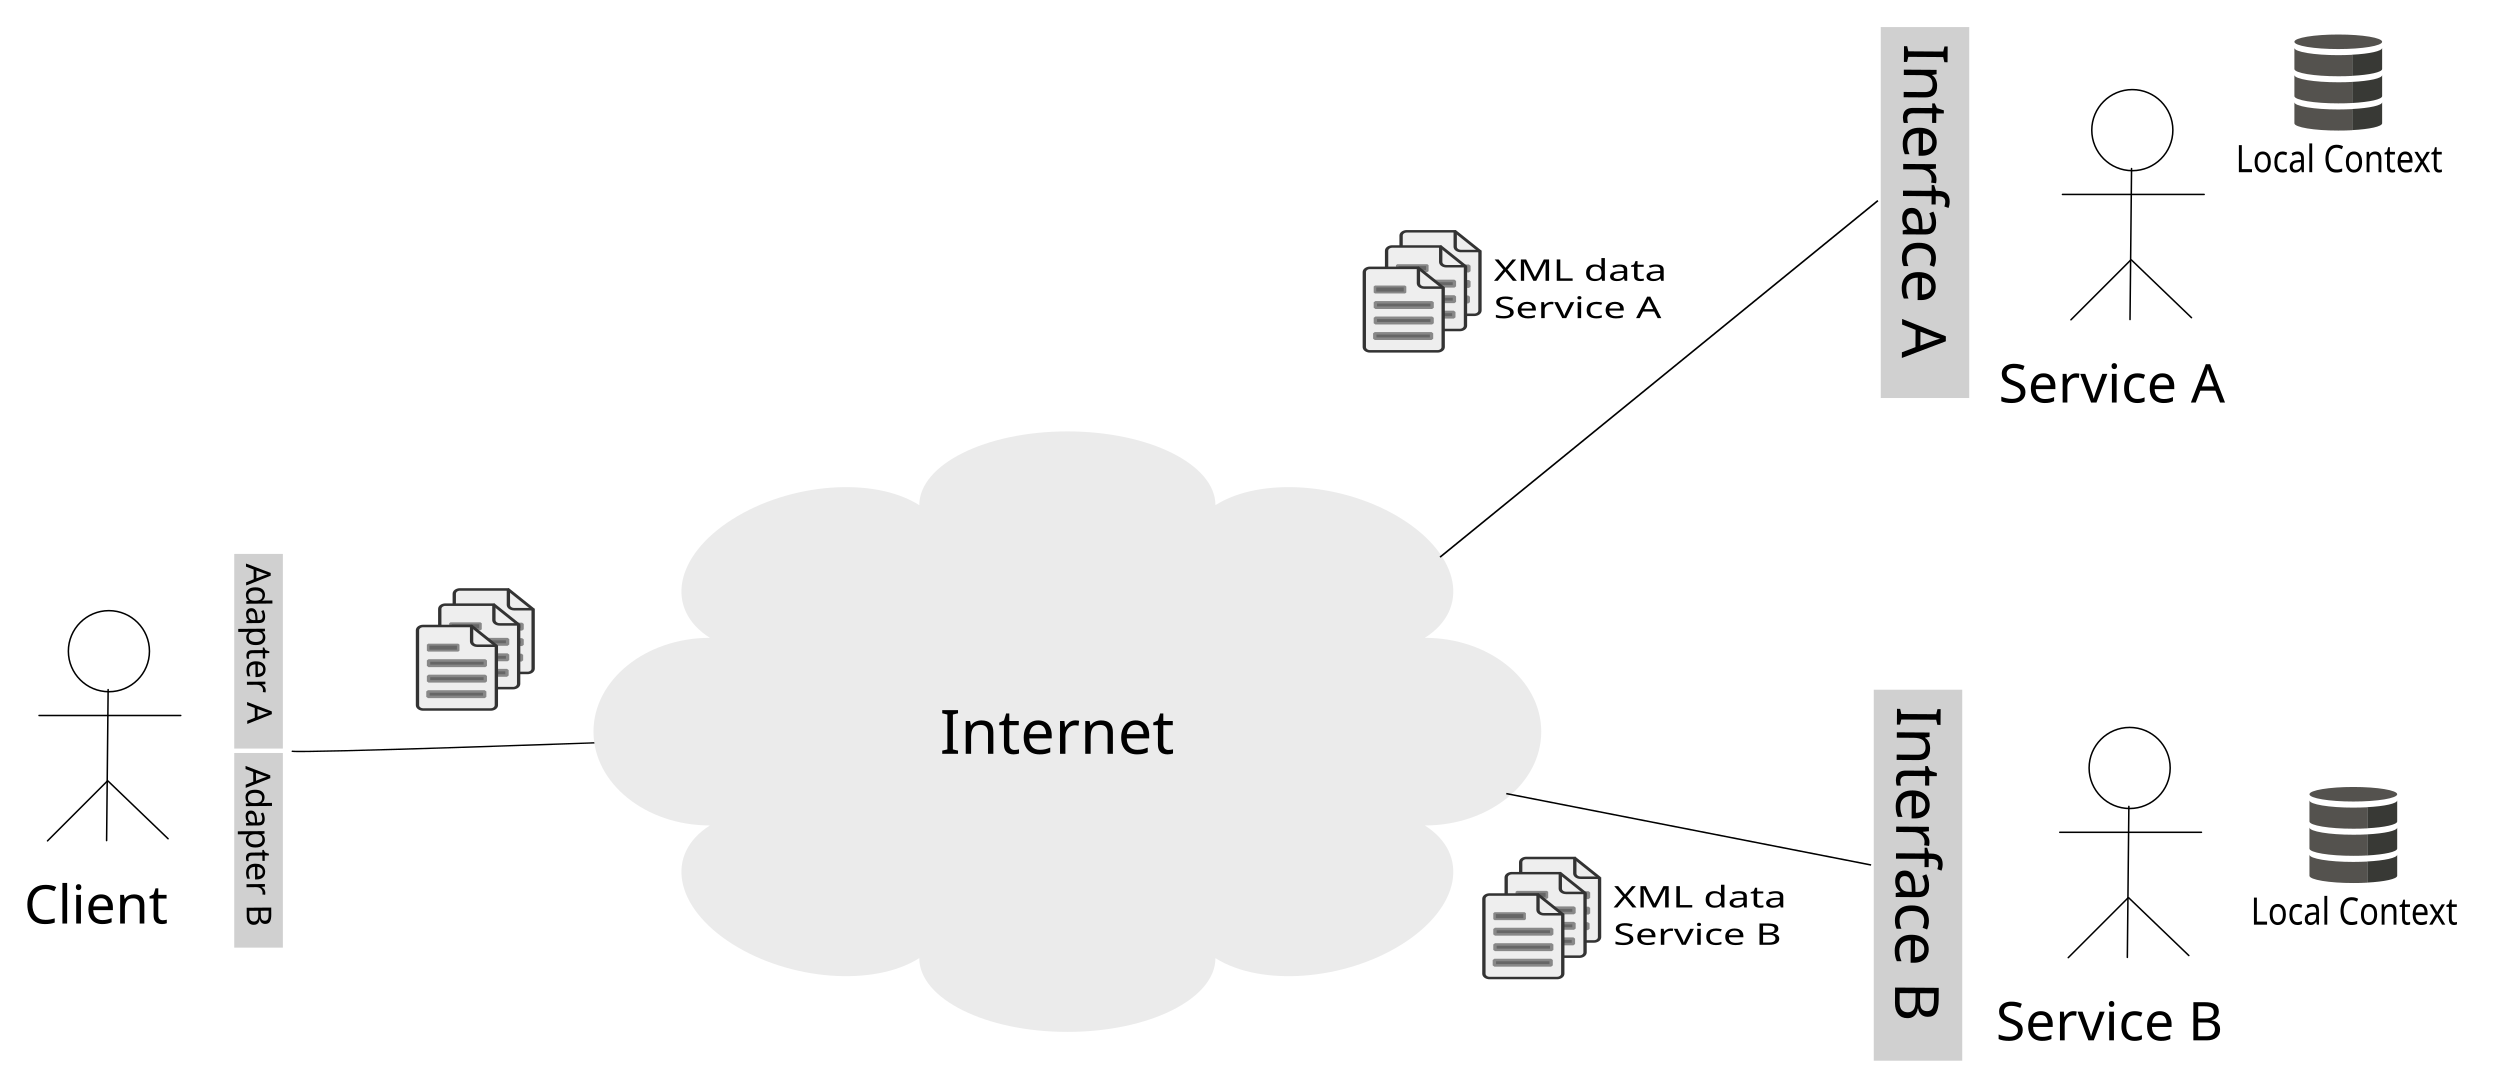
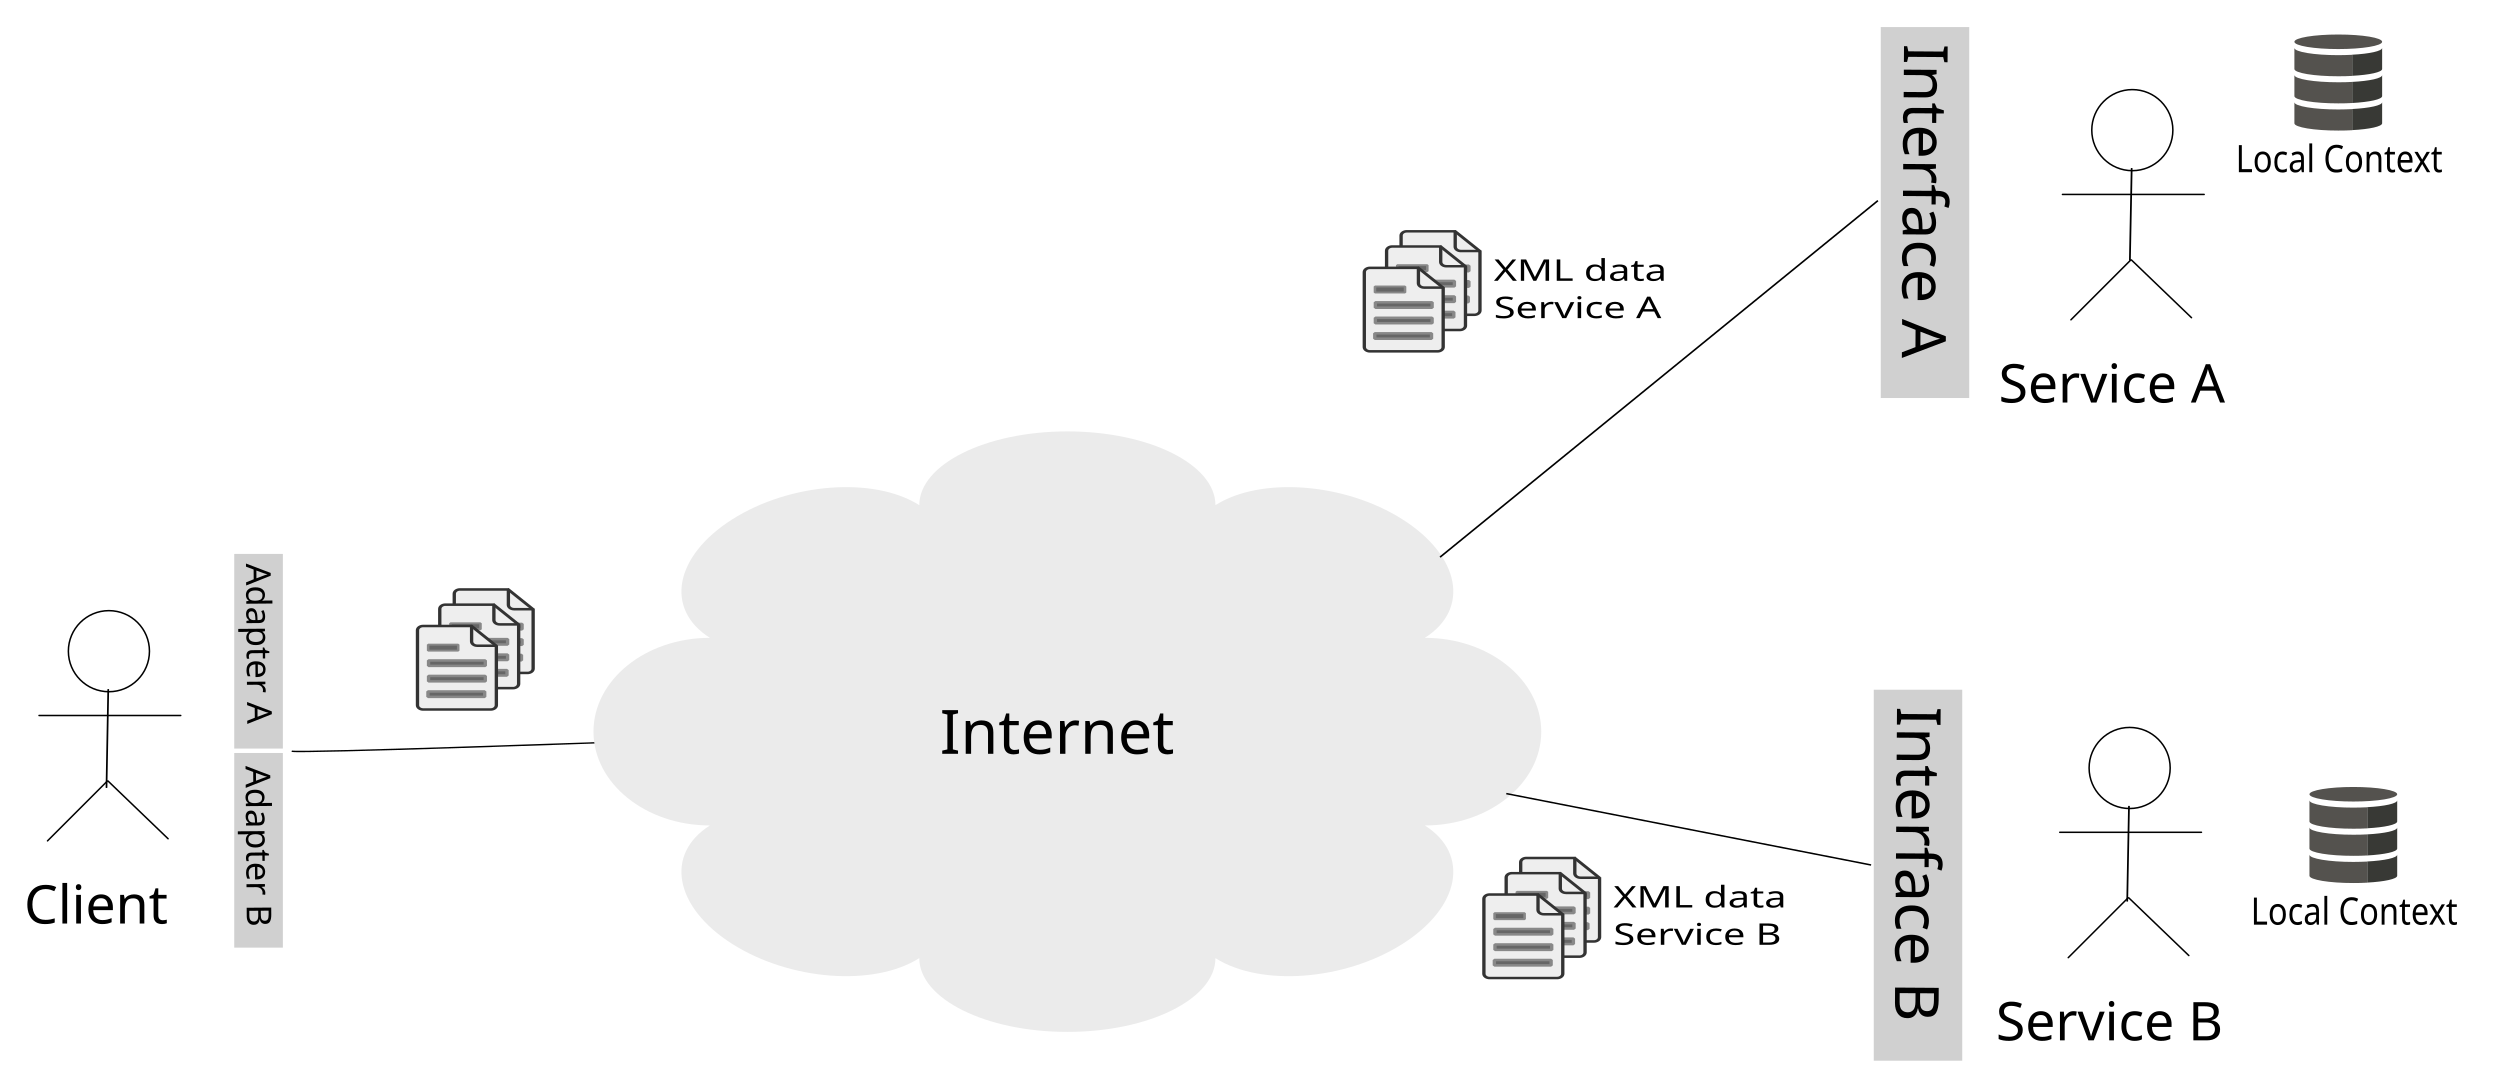
<svg xmlns="http://www.w3.org/2000/svg" width="461.794mm" height="200.928mm" viewBox="0 0 1636.277 711.951" id="svg2" version="1.1">
  <defs id="defs4" />
  <g id="layer1" transform="translate(-195.481,324.0589)">
    <g style="clip-rule:evenodd;fill-rule:evenodd;stroke-linecap:round;stroke-linejoin:round;stroke-miterlimit:1.414" id="g4371" transform="translate(-1767.765,-1179.261)">
      <g id="g4373" transform="translate(1674.855,685.4236)">
        <circle id="circle4375" style="fill:none;stroke:#000000;stroke-width:1px" r="26.535" cy="595.988" cx="359.673" />
-         <g id="g4377" transform="translate(-1,0)">
+         <g id="g4377" transform="matrix(1.14124,0,0,0.6491988,-51.7987,217.8256)">
          <path id="path4379" style="fill:none;stroke:#000000;stroke-width:1px" d="m 360.163,621.141 -1,98.806" />
        </g>
        <path id="path4381" style="fill:none;stroke:#000000;stroke-width:1px" d="m 313.952,638.078 92.721,0" />
        <g id="g4383" transform="matrix(1.2034,0,0,1.2034,-72.93,-138.53)">
          <path id="path4385" style="fill:none;stroke:#000000;stroke-width:0.83px" d="m 358.554,681.07 -32.456,32.456" />
        </g>
        <g id="g4387" transform="matrix(-1.21152,0,0,1.16417,793.475,-111.923)">
          <path id="path4389" style="fill:none;stroke:#000000;stroke-width:0.84px" d="m 358.554,681.07 -32.456,32.456" />
        </g>
      </g>
      <g id="g4391" transform="translate(1787.565,627.5336)">
        <text id="text4393" style="font-size:41.667px;line-height:125%;font-family:ArialMT;fill:#000000" y="832.153" x="191.432">
          <tspan style="font-style:normal;font-variant:normal;font-weight:normal;font-stretch:normal;font-size:35px;line-height:125%;font-family:ArialMT;-inkscape-font-specification:'ArialMT, Normal';text-align:start;writing-mode:lr-tb;text-anchor:start" id="tspan5265">Client</tspan>
        </text>
      </g>
      <path style="fill:none;fill-rule:evenodd;stroke:#000000;stroke-width:0.931px;stroke-linecap:butt;stroke-linejoin:miter;stroke-opacity:1" d="m 2154.181,1346.873 c 5.001,1.453 207.548,-5.813 207.548,-5.813" id="path4597" />
      <g style="clip-rule:evenodd;fill-rule:evenodd;stroke-linecap:round;stroke-linejoin:round;stroke-miterlimit:1.414" id="g4319" transform="matrix(0.4248913,0,0,0.6864742,2061.344,425.9644)">
        <path id="path4321" style="fill:#ebebeb" d="m 1185.22,1106.91 c 0,-38.81 102.2,-70.32 228.09,-70.32 125.88,0 228.09,31.51 228.09,70.32 69.98,-27.44 199.07,-21.38 288.09,13.53 89.01,34.91 104.46,85.53 34.48,112.97 98.97,0 179.32,40.08 179.32,89.45 0,49.37 -80.35,89.45 -179.32,89.45 69.98,27.45 54.53,78.07 -34.48,112.98 -89.02,34.91 -218.11,40.97 -288.09,13.52 0,38.81 -102.21,70.33 -228.09,70.33 -125.89,0 -228.09,-31.52 -228.09,-70.33 -69.99,27.45 -199.074,21.39 -288.089,-13.52 -89.016,-34.91 -104.467,-85.53 -34.483,-112.98 -98.972,0 -179.325,-40.08 -179.325,-89.45 0,-49.37 80.353,-89.45 179.325,-89.45 -69.984,-27.44 -54.533,-78.06 34.483,-112.97 89.015,-34.91 218.099,-40.97 288.089,-13.53 z" />
      </g>
      <text xml:space="preserve" style="font-style:normal;font-weight:normal;font-size:40px;line-height:125%;font-family:sans-serif;letter-spacing:0px;word-spacing:0px;fill:#000000;fill-opacity:1;stroke:none;stroke-width:1px;stroke-linecap:butt;stroke-linejoin:miter;stroke-opacity:1" x="2578.358" y="1348.554" id="text6481">
        <tspan id="tspan6483" x="2578.358" y="1348.554">Internet</tspan>
      </text>
      <g style="clip-rule:evenodd;fill-rule:evenodd;stroke-linecap:round;stroke-linejoin:round;stroke-miterlimit:1.414" id="g4373-3" transform="translate(2999.204,344.392)">
        <circle id="circle4375-6" style="fill:none;stroke:#000000;stroke-width:1px" r="26.535" cy="595.988" cx="359.673" />
-         <g id="g4377-7" transform="translate(-1,0)">
+         <g id="g4377-7" transform="matrix(1.161831,0,0,0.607968,-59.20448,243.4254)">
          <path id="path4379-5" style="fill:none;stroke:#000000;stroke-width:1px" d="m 360.163,621.141 -1,98.806" />
        </g>
        <path id="path4381-3" style="fill:none;stroke:#000000;stroke-width:1px" d="m 313.952,638.078 92.721,0" />
        <g id="g4383-5" transform="matrix(1.2034,0,0,1.2034,-72.93,-138.53)">
          <path id="path4385-6" style="fill:none;stroke:#000000;stroke-width:0.83px" d="m 358.554,681.07 -32.456,32.456" />
        </g>
        <g id="g4387-2" transform="matrix(-1.21152,0,0,1.16417,793.475,-111.923)">
          <path id="path4389-9" style="fill:none;stroke:#000000;stroke-width:0.84px" d="m 358.554,681.07 -32.456,32.456" />
        </g>
      </g>
      <g style="clip-rule:evenodd;fill-rule:evenodd;stroke-linecap:round;stroke-linejoin:round;stroke-miterlimit:1.414" id="g4391-1" transform="translate(3111.914,286.502)">
        <text id="text4393-2" style="font-size:41.667px;line-height:125%;font-family:ArialMT;fill:#000000" y="832.153" x="159.432">
          <tspan style="font-style:normal;font-variant:normal;font-weight:normal;font-stretch:normal;font-size:35px;line-height:125%;font-family:ArialMT;-inkscape-font-specification:'ArialMT, Normal';text-align:start;writing-mode:lr-tb;text-anchor:start" id="tspan5265-7">Service A</tspan>
        </text>
      </g>
      <g style="clip-rule:evenodd;fill-rule:evenodd;stroke-linecap:round;stroke-linejoin:round;stroke-miterlimit:1.414" id="g4373-3-0" transform="translate(2997.448,761.8659)">
        <circle id="circle4375-6-9" style="fill:none;stroke:#000000;stroke-width:1px" r="26.535" cy="595.988" cx="359.673" />
-         <g id="g4377-7-3" transform="translate(-1,0)">
+         <g id="g4377-7-3" transform="matrix(1.151399,0,0,0.6285821,-55.45267,230.6264)">
          <path id="path4379-5-6" style="fill:none;stroke:#000000;stroke-width:1px" d="m 360.163,621.141 -1,98.806" />
        </g>
        <path id="path4381-3-0" style="fill:none;stroke:#000000;stroke-width:1px" d="m 313.952,638.078 92.721,0" />
        <g id="g4383-5-6" transform="matrix(1.2034,0,0,1.2034,-72.93,-138.53)">
          <path id="path4385-6-2" style="fill:none;stroke:#000000;stroke-width:0.83px" d="m 358.554,681.07 -32.456,32.456" />
        </g>
        <g id="g4387-2-6" transform="matrix(-1.21152,0,0,1.16417,793.475,-111.923)">
          <path id="path4389-9-1" style="fill:none;stroke:#000000;stroke-width:0.84px" d="m 358.554,681.07 -32.456,32.456" />
        </g>
      </g>
      <g style="clip-rule:evenodd;fill-rule:evenodd;stroke-linecap:round;stroke-linejoin:round;stroke-miterlimit:1.414" id="g4391-1-8" transform="translate(3110.158,703.9759)">
        <text id="text4393-2-7" style="font-size:41.667px;line-height:125%;font-family:ArialMT;fill:#000000" y="832.153" x="159.432">
          <tspan style="font-style:normal;font-variant:normal;font-weight:normal;font-stretch:normal;font-size:35px;line-height:125%;font-family:ArialMT;-inkscape-font-specification:'ArialMT, Normal';text-align:start;writing-mode:lr-tb;text-anchor:start" id="tspan5265-7-9">Service B</tspan>
        </text>
      </g>
      <rect style="clip-rule:evenodd;opacity:1;fill:#a4a4a4;fill-opacity:0.509;fill-rule:evenodd;stroke:none;stroke-width:10;stroke-linecap:round;stroke-linejoin:round;stroke-miterlimit:1.414;stroke-dasharray:none;stroke-dashoffset:0;stroke-opacity:1" id="rect4290-2" width="57.906" height="242.794" x="3194.229" y="872.918" />
      <text xml:space="preserve" style="font-style:normal;font-variant:normal;font-weight:normal;font-stretch:normal;font-size:50px;line-height:125%;font-family:ArialMT;-inkscape-font-specification:'ArialMT, Normal';text-align:start;letter-spacing:0px;word-spacing:0px;writing-mode:lr-tb;text-anchor:start;clip-rule:evenodd;fill:#000000;fill-opacity:1;fill-rule:evenodd;stroke:none;stroke-width:1px;stroke-linecap:butt;stroke-linejoin:miter;stroke-miterlimit:1.414;stroke-opacity:1" x="861.686" y="-3215.466" id="text4292-0" transform="matrix(-0.00689063,0.9999763,-0.9999763,-0.00689063,0,0)">
        <tspan id="tspan4294-2" x="861.686" y="-3215.466" style="font-style:normal;font-variant:normal;font-weight:normal;font-stretch:normal;font-size:40px;line-height:125%;font-family:ArialMT;-inkscape-font-specification:'ArialMT, Normal';text-align:start;writing-mode:lr-tb;text-anchor:start">Interface A</tspan>
      </text>
      <rect style="clip-rule:evenodd;opacity:1;fill:#a4a4a4;fill-opacity:0.509;fill-rule:evenodd;stroke:none;stroke-width:10;stroke-linecap:round;stroke-linejoin:round;stroke-miterlimit:1.414;stroke-dasharray:none;stroke-dashoffset:0;stroke-opacity:1" id="rect4290-2-6" width="57.906" height="242.794" x="3189.644" y="1306.642" />
      <text xml:space="preserve" style="font-style:normal;font-variant:normal;font-weight:normal;font-stretch:normal;font-size:50px;line-height:125%;font-family:ArialMT;-inkscape-font-specification:'ArialMT, Normal';text-align:start;letter-spacing:0px;word-spacing:0px;writing-mode:lr-tb;text-anchor:start;clip-rule:evenodd;fill:#000000;fill-opacity:1;fill-rule:evenodd;stroke:none;stroke-width:1px;stroke-linecap:butt;stroke-linejoin:miter;stroke-miterlimit:1.414;stroke-opacity:1" x="1295.431" y="-3213.869" id="text4292-0-9" transform="matrix(-0.00689063,0.9999763,-0.9999763,-0.00689063,0,0)">
        <tspan id="tspan4294-2-2" x="1295.431" y="-3213.869" style="font-style:normal;font-variant:normal;font-weight:normal;font-stretch:normal;font-size:40px;line-height:125%;font-family:ArialMT;-inkscape-font-specification:'ArialMT, Normal';text-align:start;writing-mode:lr-tb;text-anchor:start">Interface B</tspan>
      </text>
      <path style="fill:none;fill-rule:evenodd;stroke:#000000;stroke-width:1.089;stroke-linecap:butt;stroke-linejoin:miter;stroke-miterlimit:1.414;stroke-dasharray:none;stroke-opacity:1" d="M 2905.786,1219.845 3192.351,986.522" id="path4338" />
      <path style="fill:none;fill-rule:evenodd;stroke:#000000;stroke-width:1;stroke-linecap:butt;stroke-linejoin:miter;stroke-miterlimit:1.414;stroke-dasharray:none;stroke-opacity:1" d="m 2949.128,1374.629 238.778,46.73" id="path4340" />
      <g style="clip-rule:evenodd;fill-rule:evenodd;stroke-linecap:round;stroke-linejoin:round;stroke-miterlimit:1.414" id="g328" transform="matrix(0.6231342,0,0,0.4707791,2806.466,888.4225)">
        <g id="g330">
          <path style="fill:#eeeeee;fill-rule:nonzero;stroke:#333333;stroke-width:3.51px;stroke-linecap:butt;stroke-linejoin:miter" d="m 201.294,277.816 0,83.339 c 0,3.303 -2.659,5.962 -5.963,5.962 l -70.922,0 c -3.304,0 -5.963,-2.659 -5.963,-5.962 l 0,-104.187 c 0,-3.304 2.659,-5.963 5.963,-5.963 l 51.51,0" id="path2601" />
          <path style="fill:none;stroke:#333333;stroke-width:3.51px;stroke-linecap:butt;stroke-linejoin:miter" d="m 200.666,278.444 -19.412,0 c -3.303,0 -5.963,-2.66 -5.963,-5.963 l 0,-20.848" id="rect2583" />
          <rect style="fill:#666666;stroke:#888888;stroke-width:3.51px;stroke-linecap:butt;stroke-linejoin:miter" height="7.532" width="59.625" y="298.914" x="130.057" id="rect2587" />
          <rect style="fill:#666666;stroke:#888888;stroke-width:3.51px;stroke-linecap:butt;stroke-linejoin:miter" height="7.532" width="59.625" y="320.463" x="130.057" id="rect2589" />
          <rect style="fill:#666666;stroke:#888888;stroke-width:3.51px;stroke-linecap:butt;stroke-linejoin:miter" height="7.532" width="59.625" y="342.012" x="129.43" id="rect2591" />
          <rect style="fill:#666666;stroke:#888888;stroke-width:2.69px;stroke-linecap:butt;stroke-linejoin:miter" height="8.353" width="31.575" y="276.955" x="129.647" id="rect2593" />
          <path style="fill:none;stroke:#333333;stroke-width:3.56px;stroke-linecap:butt;stroke-linejoin:miter" d="m 174.479,250.38 27.113,28.709" id="path2603" />
          <g transform="translate(-15.2314,21.126)" id="path26011">
            <path id="path340" style="fill:#eeeeee;fill-rule:nonzero;stroke:#333333;stroke-width:3.51px;stroke-linecap:butt;stroke-linejoin:miter" d="m 201.294,277.816 0,83.339 c 0,3.303 -2.659,5.962 -5.963,5.962 l -70.922,0 c -3.304,0 -5.963,-2.659 -5.963,-5.962 l 0,-104.187 c 0,-3.304 2.659,-5.963 5.963,-5.963 l 51.51,0" />
          </g>
          <g transform="translate(-15.2314,21.126)" id="rect25831">
            <path id="path343" style="fill:none;stroke:#333333;stroke-width:3.51px;stroke-linecap:butt;stroke-linejoin:miter" d="m 200.666,278.444 -19.412,0 c -3.303,0 -5.963,-2.66 -5.963,-5.963 l 0,-20.848" />
          </g>
          <g transform="translate(-15.2314,21.126)" id="rect25871">
            <rect id="rect346" style="fill:#666666;stroke:#888888;stroke-width:3.51px;stroke-linecap:butt;stroke-linejoin:miter" height="7.532" width="59.625" y="298.914" x="130.057" />
          </g>
          <g transform="translate(-15.2314,21.126)" id="rect25891">
            <rect id="rect349" style="fill:#666666;stroke:#888888;stroke-width:3.51px;stroke-linecap:butt;stroke-linejoin:miter" height="7.532" width="59.625" y="320.463" x="130.057" />
          </g>
          <g transform="translate(-15.2314,21.126)" id="rect25911">
            <rect id="rect352" style="fill:#666666;stroke:#888888;stroke-width:3.51px;stroke-linecap:butt;stroke-linejoin:miter" height="7.532" width="59.625" y="342.012" x="129.43" />
          </g>
          <g transform="translate(-15.2314,21.126)" id="rect25931">
            <rect id="rect355" style="fill:#666666;stroke:#888888;stroke-width:2.69px;stroke-linecap:butt;stroke-linejoin:miter" height="8.353" width="31.575" y="276.955" x="129.647" />
          </g>
          <g transform="translate(-15.2314,21.126)" id="path26031">
            <path id="path358" style="fill:none;stroke:#333333;stroke-width:3.56px;stroke-linecap:butt;stroke-linejoin:miter" d="m 174.479,250.38 27.113,28.709" />
          </g>
          <g transform="translate(-38.637,50.806)" id="path26012">
            <path id="path361" style="fill:#eeeeee;fill-rule:nonzero;stroke:#333333;stroke-width:3.51px;stroke-linecap:butt;stroke-linejoin:miter" d="m 201.294,277.816 0,83.339 c 0,3.303 -2.659,5.962 -5.963,5.962 l -70.922,0 c -3.304,0 -5.963,-2.659 -5.963,-5.962 l 0,-104.187 c 0,-3.304 2.659,-5.963 5.963,-5.963 l 51.51,0" />
          </g>
          <g transform="translate(-38.637,50.806)" id="rect25832">
            <path id="path364" style="fill:none;stroke:#333333;stroke-width:3.51px;stroke-linecap:butt;stroke-linejoin:miter" d="m 200.666,278.444 -19.412,0 c -3.303,0 -5.963,-2.66 -5.963,-5.963 l 0,-20.848" />
          </g>
          <g transform="translate(-38.637,50.806)" id="rect25872">
            <rect id="rect367" style="fill:#666666;stroke:#888888;stroke-width:3.51px;stroke-linecap:butt;stroke-linejoin:miter" height="7.532" width="59.625" y="298.914" x="130.057" />
          </g>
          <g transform="translate(-38.637,50.806)" id="rect25892">
            <rect id="rect370" style="fill:#666666;stroke:#888888;stroke-width:3.51px;stroke-linecap:butt;stroke-linejoin:miter" height="7.532" width="59.625" y="320.463" x="130.057" />
          </g>
          <g transform="translate(-38.637,50.806)" id="rect25912">
            <rect id="rect373" style="fill:#666666;stroke:#888888;stroke-width:3.51px;stroke-linecap:butt;stroke-linejoin:miter" height="7.532" width="59.625" y="342.012" x="129.43" />
          </g>
          <g transform="translate(-38.637,50.806)" id="rect25932">
            <rect id="rect376" style="fill:#666666;stroke:#888888;stroke-width:2.69px;stroke-linecap:butt;stroke-linejoin:miter" height="8.353" width="31.575" y="276.955" x="129.647" />
          </g>
          <g transform="translate(-38.637,50.806)" id="path26032">
            <path id="path379" style="fill:none;stroke:#333333;stroke-width:3.56px;stroke-linecap:butt;stroke-linejoin:miter" d="m 174.479,250.38 27.113,28.709" />
          </g>
        </g>
      </g>
      <g style="clip-rule:evenodd;fill-rule:evenodd;stroke-linecap:round;stroke-linejoin:round;stroke-miterlimit:1.414" id="g540" transform="matrix(0.6231342,0,0,0.4707791,2806.466,910.4225)">
        <g id="g542" transform="translate(-577.971,-535.535)">
          <text id="text544" style="font-size:41.667px;line-height:125%;font-family:ArialMT;fill:#000000" y="808.591" x="793.851">
            <tspan id="tspan4746" style="font-style:normal;font-variant:normal;font-weight:normal;font-stretch:normal;font-size:41.542px;line-height:125%;font-family:ArialMT;-inkscape-font-specification:'ArialMT, Normal';text-align:start;writing-mode:lr-tb;text-anchor:start" x="793.851" y="808.591">XML data</tspan>
            <tspan style="font-style:normal;font-variant:normal;font-weight:normal;font-stretch:normal;font-size:41.542px;line-height:125%;font-family:ArialMT;-inkscape-font-specification:'ArialMT, Normal';text-align:start;writing-mode:lr-tb;text-anchor:start" x="793.851" y="860.518" id="tspan4354">Service A</tspan>
          </text>
          <text id="text546" style="font-size:41.667px;font-family:ArialMT;fill:#000000" y="905.979" x="800.422" />
        </g>
      </g>
      <g style="clip-rule:evenodd;fill-rule:evenodd;stroke-linecap:round;stroke-linejoin:round;stroke-miterlimit:1.414" id="g328-8" transform="matrix(0.6231342,0,0,0.4707791,2884.743,1298.588)">
        <g id="g330-1">
          <path style="fill:#eeeeee;fill-rule:nonzero;stroke:#333333;stroke-width:3.51px;stroke-linecap:butt;stroke-linejoin:miter" d="m 201.294,277.816 0,83.339 c 0,3.303 -2.659,5.962 -5.963,5.962 l -70.922,0 c -3.304,0 -5.963,-2.659 -5.963,-5.962 l 0,-104.187 c 0,-3.304 2.659,-5.963 5.963,-5.963 l 51.51,0" id="path2601-2" />
          <path style="fill:none;stroke:#333333;stroke-width:3.51px;stroke-linecap:butt;stroke-linejoin:miter" d="m 200.666,278.444 -19.412,0 c -3.303,0 -5.963,-2.66 -5.963,-5.963 l 0,-20.848" id="rect2583-8" />
          <rect style="fill:#666666;stroke:#888888;stroke-width:3.51px;stroke-linecap:butt;stroke-linejoin:miter" height="7.532" width="59.625" y="298.914" x="130.057" id="rect2587-9" />
          <rect style="fill:#666666;stroke:#888888;stroke-width:3.51px;stroke-linecap:butt;stroke-linejoin:miter" height="7.532" width="59.625" y="320.463" x="130.057" id="rect2589-3" />
          <rect style="fill:#666666;stroke:#888888;stroke-width:3.51px;stroke-linecap:butt;stroke-linejoin:miter" height="7.532" width="59.625" y="342.012" x="129.43" id="rect2591-6" />
          <rect style="fill:#666666;stroke:#888888;stroke-width:2.69px;stroke-linecap:butt;stroke-linejoin:miter" height="8.353" width="31.575" y="276.955" x="129.647" id="rect2593-8" />
          <path style="fill:none;stroke:#333333;stroke-width:3.56px;stroke-linecap:butt;stroke-linejoin:miter" d="m 174.479,250.38 27.113,28.709" id="path2603-0" />
          <g transform="translate(-15.2314,21.126)" id="path26011-2">
            <path id="path340-1" style="fill:#eeeeee;fill-rule:nonzero;stroke:#333333;stroke-width:3.51px;stroke-linecap:butt;stroke-linejoin:miter" d="m 201.294,277.816 0,83.339 c 0,3.303 -2.659,5.962 -5.963,5.962 l -70.922,0 c -3.304,0 -5.963,-2.659 -5.963,-5.962 l 0,-104.187 c 0,-3.304 2.659,-5.963 5.963,-5.963 l 51.51,0" />
          </g>
          <g transform="translate(-15.2314,21.126)" id="rect25831-0">
            <path id="path343-5" style="fill:none;stroke:#333333;stroke-width:3.51px;stroke-linecap:butt;stroke-linejoin:miter" d="m 200.666,278.444 -19.412,0 c -3.303,0 -5.963,-2.66 -5.963,-5.963 l 0,-20.848" />
          </g>
          <g transform="translate(-15.2314,21.126)" id="rect25871-1">
            <rect id="rect346-1" style="fill:#666666;stroke:#888888;stroke-width:3.51px;stroke-linecap:butt;stroke-linejoin:miter" height="7.532" width="59.625" y="298.914" x="130.057" />
          </g>
          <g transform="translate(-15.2314,21.126)" id="rect25891-0">
            <rect id="rect349-8" style="fill:#666666;stroke:#888888;stroke-width:3.51px;stroke-linecap:butt;stroke-linejoin:miter" height="7.532" width="59.625" y="320.463" x="130.057" />
          </g>
          <g transform="translate(-15.2314,21.126)" id="rect25911-5">
            <rect id="rect352-0" style="fill:#666666;stroke:#888888;stroke-width:3.51px;stroke-linecap:butt;stroke-linejoin:miter" height="7.532" width="59.625" y="342.012" x="129.43" />
          </g>
          <g transform="translate(-15.2314,21.126)" id="rect25931-6">
            <rect id="rect355-4" style="fill:#666666;stroke:#888888;stroke-width:2.69px;stroke-linecap:butt;stroke-linejoin:miter" height="8.353" width="31.575" y="276.955" x="129.647" />
          </g>
          <g transform="translate(-15.2314,21.126)" id="path26031-6">
            <path id="path358-2" style="fill:none;stroke:#333333;stroke-width:3.56px;stroke-linecap:butt;stroke-linejoin:miter" d="m 174.479,250.38 27.113,28.709" />
          </g>
          <g transform="translate(-38.637,50.806)" id="path26012-5">
            <path id="path361-8" style="fill:#eeeeee;fill-rule:nonzero;stroke:#333333;stroke-width:3.51px;stroke-linecap:butt;stroke-linejoin:miter" d="m 201.294,277.816 0,83.339 c 0,3.303 -2.659,5.962 -5.963,5.962 l -70.922,0 c -3.304,0 -5.963,-2.659 -5.963,-5.962 l 0,-104.187 c 0,-3.304 2.659,-5.963 5.963,-5.963 l 51.51,0" />
          </g>
          <g transform="translate(-38.637,50.806)" id="rect25832-6">
            <path id="path364-2" style="fill:none;stroke:#333333;stroke-width:3.51px;stroke-linecap:butt;stroke-linejoin:miter" d="m 200.666,278.444 -19.412,0 c -3.303,0 -5.963,-2.66 -5.963,-5.963 l 0,-20.848" />
          </g>
          <g transform="translate(-38.637,50.806)" id="rect25872-8">
            <rect id="rect367-4" style="fill:#666666;stroke:#888888;stroke-width:3.51px;stroke-linecap:butt;stroke-linejoin:miter" height="7.532" width="59.625" y="298.914" x="130.057" />
          </g>
          <g transform="translate(-38.637,50.806)" id="rect25892-7">
            <rect id="rect370-2" style="fill:#666666;stroke:#888888;stroke-width:3.51px;stroke-linecap:butt;stroke-linejoin:miter" height="7.532" width="59.625" y="320.463" x="130.057" />
          </g>
          <g transform="translate(-38.637,50.806)" id="rect25912-4">
            <rect id="rect373-0" style="fill:#666666;stroke:#888888;stroke-width:3.51px;stroke-linecap:butt;stroke-linejoin:miter" height="7.532" width="59.625" y="342.012" x="129.43" />
          </g>
          <g transform="translate(-38.637,50.806)" id="rect25932-6">
            <rect id="rect376-2" style="fill:#666666;stroke:#888888;stroke-width:2.69px;stroke-linecap:butt;stroke-linejoin:miter" height="8.353" width="31.575" y="276.955" x="129.647" />
          </g>
          <g transform="translate(-38.637,50.806)" id="path26032-9">
            <path id="path379-9" style="fill:none;stroke:#333333;stroke-width:3.56px;stroke-linecap:butt;stroke-linejoin:miter" d="m 174.479,250.38 27.113,28.709" />
          </g>
        </g>
      </g>
      <g style="clip-rule:evenodd;fill-rule:evenodd;stroke-linecap:round;stroke-linejoin:round;stroke-miterlimit:1.414" id="g540-0" transform="matrix(0.6231342,0,0,0.4707791,2884.743,1320.588)">
        <g id="g542-8" transform="translate(-577.971,-535.535)">
          <text id="text544-1" style="font-size:41.667px;line-height:125%;font-family:ArialMT;fill:#000000" y="808.591" x="793.851">
            <tspan style="font-style:normal;font-variant:normal;font-weight:normal;font-stretch:normal;font-size:41.542px;line-height:125%;font-family:ArialMT;-inkscape-font-specification:'ArialMT, Normal';text-align:start;writing-mode:lr-tb;text-anchor:start" x="793.851" y="808.591" id="tspan4348">XML data</tspan>
            <tspan style="font-style:normal;font-variant:normal;font-weight:normal;font-stretch:normal;font-size:41.542px;line-height:125%;font-family:ArialMT;-inkscape-font-specification:'ArialMT, Normal';text-align:start;writing-mode:lr-tb;text-anchor:start" x="793.851" y="860.518" id="tspan4352">Service B</tspan>
          </text>
          <text id="text546-0" style="font-size:41.667px;font-family:ArialMT;fill:#000000" y="905.979" x="800.422" />
        </g>
      </g>
      <rect style="opacity:1;fill:#a4a4a4;fill-opacity:0.509;stroke:none;stroke-width:10;stroke-miterlimit:1.414;stroke-dasharray:none;stroke-dashoffset:0;stroke-opacity:1" id="rect4580" width="31.848" height="127.394" x="2116.546" y="1217.754" />
      <rect style="clip-rule:evenodd;opacity:1;fill:#a4a4a4;fill-opacity:0.509;fill-rule:evenodd;stroke:none;stroke-width:10;stroke-linecap:round;stroke-linejoin:round;stroke-miterlimit:1.414;stroke-dasharray:none;stroke-dashoffset:0;stroke-opacity:1" id="rect4580-3" width="31.848" height="127.394" x="2116.546" y="1348.043" />
      <g style="clip-rule:evenodd;fill-rule:evenodd;stroke-linecap:round;stroke-linejoin:round;stroke-miterlimit:1.414" id="g328-8-4" transform="matrix(0.6231342,0,0,0.4707791,2186.758,1122.833)">
        <g id="g330-1-0">
          <path style="fill:#eeeeee;fill-rule:nonzero;stroke:#333333;stroke-width:3.51px;stroke-linecap:butt;stroke-linejoin:miter" d="m 201.294,277.816 0,83.339 c 0,3.303 -2.659,5.962 -5.963,5.962 l -70.922,0 c -3.304,0 -5.963,-2.659 -5.963,-5.962 l 0,-104.187 c 0,-3.304 2.659,-5.963 5.963,-5.963 l 51.51,0" id="path2601-2-3" />
          <path style="fill:none;stroke:#333333;stroke-width:3.51px;stroke-linecap:butt;stroke-linejoin:miter" d="m 200.666,278.444 -19.412,0 c -3.303,0 -5.963,-2.66 -5.963,-5.963 l 0,-20.848" id="rect2583-8-9" />
          <rect style="fill:#666666;stroke:#888888;stroke-width:3.51px;stroke-linecap:butt;stroke-linejoin:miter" height="7.532" width="59.625" y="298.914" x="130.057" id="rect2587-9-1" />
          <rect style="fill:#666666;stroke:#888888;stroke-width:3.51px;stroke-linecap:butt;stroke-linejoin:miter" height="7.532" width="59.625" y="320.463" x="130.057" id="rect2589-3-9" />
          <rect style="fill:#666666;stroke:#888888;stroke-width:3.51px;stroke-linecap:butt;stroke-linejoin:miter" height="7.532" width="59.625" y="342.012" x="129.43" id="rect2591-6-6" />
          <rect style="fill:#666666;stroke:#888888;stroke-width:2.69px;stroke-linecap:butt;stroke-linejoin:miter" height="8.353" width="31.575" y="276.955" x="129.647" id="rect2593-8-9" />
          <path style="fill:none;stroke:#333333;stroke-width:3.56px;stroke-linecap:butt;stroke-linejoin:miter" d="m 174.479,250.38 27.113,28.709" id="path2603-0-3" />
          <g transform="translate(-15.2314,21.126)" id="path26011-2-3">
            <path id="path340-1-8" style="fill:#eeeeee;fill-rule:nonzero;stroke:#333333;stroke-width:3.51px;stroke-linecap:butt;stroke-linejoin:miter" d="m 201.294,277.816 0,83.339 c 0,3.303 -2.659,5.962 -5.963,5.962 l -70.922,0 c -3.304,0 -5.963,-2.659 -5.963,-5.962 l 0,-104.187 c 0,-3.304 2.659,-5.963 5.963,-5.963 l 51.51,0" />
          </g>
          <g transform="translate(-15.2314,21.126)" id="rect25831-0-0">
            <path id="path343-5-5" style="fill:none;stroke:#333333;stroke-width:3.51px;stroke-linecap:butt;stroke-linejoin:miter" d="m 200.666,278.444 -19.412,0 c -3.303,0 -5.963,-2.66 -5.963,-5.963 l 0,-20.848" />
          </g>
          <g transform="translate(-15.2314,21.126)" id="rect25871-1-6">
            <rect id="rect346-1-6" style="fill:#666666;stroke:#888888;stroke-width:3.51px;stroke-linecap:butt;stroke-linejoin:miter" height="7.532" width="59.625" y="298.914" x="130.057" />
          </g>
          <g transform="translate(-15.2314,21.126)" id="rect25891-0-4">
            <rect id="rect349-8-0" style="fill:#666666;stroke:#888888;stroke-width:3.51px;stroke-linecap:butt;stroke-linejoin:miter" height="7.532" width="59.625" y="320.463" x="130.057" />
          </g>
          <g transform="translate(-15.2314,21.126)" id="rect25911-5-0">
            <rect id="rect352-0-4" style="fill:#666666;stroke:#888888;stroke-width:3.51px;stroke-linecap:butt;stroke-linejoin:miter" height="7.532" width="59.625" y="342.012" x="129.43" />
          </g>
          <g transform="translate(-15.2314,21.126)" id="rect25931-6-6">
            <rect id="rect355-4-2" style="fill:#666666;stroke:#888888;stroke-width:2.69px;stroke-linecap:butt;stroke-linejoin:miter" height="8.353" width="31.575" y="276.955" x="129.647" />
          </g>
          <g transform="translate(-15.2314,21.126)" id="path26031-6-6">
            <path id="path358-2-7" style="fill:none;stroke:#333333;stroke-width:3.56px;stroke-linecap:butt;stroke-linejoin:miter" d="m 174.479,250.38 27.113,28.709" />
          </g>
          <g transform="translate(-38.637,50.806)" id="path26012-5-5">
            <path id="path361-8-6" style="fill:#eeeeee;fill-rule:nonzero;stroke:#333333;stroke-width:3.51px;stroke-linecap:butt;stroke-linejoin:miter" d="m 201.294,277.816 0,83.339 c 0,3.303 -2.659,5.962 -5.963,5.962 l -70.922,0 c -3.304,0 -5.963,-2.659 -5.963,-5.962 l 0,-104.187 c 0,-3.304 2.659,-5.963 5.963,-5.963 l 51.51,0" />
          </g>
          <g transform="translate(-38.637,50.806)" id="rect25832-6-9">
            <path id="path364-2-8" style="fill:none;stroke:#333333;stroke-width:3.51px;stroke-linecap:butt;stroke-linejoin:miter" d="m 200.666,278.444 -19.412,0 c -3.303,0 -5.963,-2.66 -5.963,-5.963 l 0,-20.848" />
          </g>
          <g transform="translate(-38.637,50.806)" id="rect25872-8-7">
            <rect id="rect367-4-2" style="fill:#666666;stroke:#888888;stroke-width:3.51px;stroke-linecap:butt;stroke-linejoin:miter" height="7.532" width="59.625" y="298.914" x="130.057" />
          </g>
          <g transform="translate(-38.637,50.806)" id="rect25892-7-8">
            <rect id="rect370-2-2" style="fill:#666666;stroke:#888888;stroke-width:3.51px;stroke-linecap:butt;stroke-linejoin:miter" height="7.532" width="59.625" y="320.463" x="130.057" />
          </g>
          <g transform="translate(-38.637,50.806)" id="rect25912-4-9">
            <rect id="rect373-0-9" style="fill:#666666;stroke:#888888;stroke-width:3.51px;stroke-linecap:butt;stroke-linejoin:miter" height="7.532" width="59.625" y="342.012" x="129.43" />
          </g>
          <g transform="translate(-38.637,50.806)" id="rect25932-6-6">
            <rect id="rect376-2-0" style="fill:#666666;stroke:#888888;stroke-width:2.69px;stroke-linecap:butt;stroke-linejoin:miter" height="8.353" width="31.575" y="276.955" x="129.647" />
          </g>
          <g transform="translate(-38.637,50.806)" id="path26032-9-2">
            <path id="path379-9-7" style="fill:none;stroke:#333333;stroke-width:3.56px;stroke-linecap:butt;stroke-linejoin:miter" d="m 174.479,250.38 27.113,28.709" />
          </g>
        </g>
      </g>
      <text xml:space="preserve" style="font-style:normal;font-variant:normal;font-weight:normal;font-stretch:normal;font-size:50px;line-height:125%;font-family:ArialMT;-inkscape-font-specification:'ArialMT, Normal';text-align:start;letter-spacing:0px;word-spacing:0px;writing-mode:lr-tb;text-anchor:start;fill:#000000;fill-opacity:1;stroke:none;stroke-width:1px;stroke-linecap:butt;stroke-linejoin:miter;stroke-opacity:1" x="1240.931" y="-2114.419" id="text4722" transform="matrix(0.00796554,0.9999683,-0.9999683,0.00796554,0,0)">
        <tspan id="tspan4724" x="1240.931" y="-2114.419" style="font-style:normal;font-variant:normal;font-weight:normal;font-stretch:normal;font-size:22.5px;line-height:125%;font-family:ArialMT;-inkscape-font-specification:'ArialMT, Normal';text-align:start;writing-mode:lr-tb;text-anchor:start">Adapter A</tspan>
      </text>
      <text xml:space="preserve" style="font-style:normal;font-variant:normal;font-weight:normal;font-stretch:normal;font-size:50px;line-height:125%;font-family:ArialMT;-inkscape-font-specification:'ArialMT, Normal';text-align:start;letter-spacing:0px;word-spacing:0px;writing-mode:lr-tb;text-anchor:start;clip-rule:evenodd;fill:#000000;fill-opacity:1;fill-rule:evenodd;stroke:none;stroke-width:1px;stroke-linecap:butt;stroke-linejoin:miter;stroke-miterlimit:1.414;stroke-opacity:1" x="1373.404" y="-2113.084" id="text4722-3" transform="matrix(0.00796554,0.9999683,-0.9999683,0.00796554,0,0)">
        <tspan id="tspan4724-2" x="1373.404" y="-2113.084" style="font-style:normal;font-variant:normal;font-weight:normal;font-stretch:normal;font-size:22.5px;line-height:125%;font-family:ArialMT;-inkscape-font-specification:'ArialMT, Normal';text-align:start;writing-mode:lr-tb;text-anchor:start">Adapter B</tspan>
      </text>
      <g style="clip-rule:evenodd;fill-rule:evenodd;stroke-linecap:round;stroke-linejoin:round;stroke-miterlimit:1.414" id="g214" transform="matrix(0.5127679,0,0,0.5953947,2518.32,852.9222)">
        <g transform="translate(1838.02,19.168)" id="g218">
          <path d="m 120.1,30.6 c 0,4.4 -25.1,8 -56,8 -30.9,0 -56,-3.6 -56,-8 0,-4.4 25.1,-8 56,-8 30.9,0 56,3.6 56,8" style="fill:#54524e;fill-rule:nonzero" id="path220" />
        </g>
        <g transform="translate(1838.02,19.168)" id="g222">
          <path d="m 64.1,45.3 c -30.9,0 -56,-3.6 -56,-8 l 0,23.2 c 0,4.4 25.1,8 56,8 6.2,0 12.2,-0.1 17.8,-0.4 l 0,-23.2 c -5.6,0.2 -11.6,0.4 -17.8,0.4" style="fill:#54524e;fill-rule:nonzero" id="path224" />
        </g>
        <g transform="translate(1838.02,19.168)" id="g226">
          <path d="m 64.1,105 c -30.9,0 -56,-3.6 -56,-8 l 0,23.2 c 0,4.4 25.1,8 56,8 6.2,0 12.2,-0.1 17.8,-0.4 l 0,-23.2 c -5.6,0.2 -11.6,0.4 -17.8,0.4" style="fill:#54524e;fill-rule:nonzero" id="path228" />
        </g>
        <g transform="translate(1838.02,19.168)" id="g230">
          <path d="m 64.1,75.1 c -30.9,0 -56,-3.6 -56,-8 l 0,23.2 c 0,4.4 25.1,8 56,8 6.2,0 12.2,-0.1 17.8,-0.4 l 0,-23.2 C 76.3,75 70.3,75.1 64.1,75.1" style="fill:#54524e;fill-rule:nonzero" id="path232" />
        </g>
        <g transform="translate(1838.02,19.168)" id="g234">
          <path d="m 120.1,60.5 0,-23.2 c 0,3.5 -16,6.5 -38.2,7.5 l 0,23.2 c 22.2,-1 38.2,-4 38.2,-7.5" style="fill:#383935;fill-rule:nonzero" id="path236" />
        </g>
        <g transform="translate(1838.02,19.168)" id="g238">
          <path d="m 120.1,120.2 0,-23.2 c 0,3.5 -16,6.5 -38.2,7.5 l 0,23.2 c 22.2,-1 38.2,-4 38.2,-7.5" style="fill:#383935;fill-rule:nonzero" id="path240" />
        </g>
        <g transform="translate(1838.02,19.168)" id="g242">
          <path d="m 120.1,90.3 0,-23.1 c 0,3.5 -16,6.5 -38.2,7.5 l 0,23.2 c 22.2,-1.1 38.2,-4 38.2,-7.6" style="fill:#383935;fill-rule:nonzero" id="path244" />
        </g>
        <g transform="translate(1572.42,-290.68)" id="g246">
          <text x="198.797" y="483.787" style="font-size:41.667px;font-family:ArialMT;fill:#000000" id="text248">Local Context</text>
        </g>
      </g>
      <g style="clip-rule:evenodd;fill-rule:evenodd;stroke-linecap:round;stroke-linejoin:round;stroke-miterlimit:1.414" id="g214-3" transform="matrix(0.5127679,0,0,0.5953947,2528.177,1345.418)">
        <g transform="translate(1838.02,19.168)" id="g218-6">
          <path d="m 120.1,30.6 c 0,4.4 -25.1,8 -56,8 -30.9,0 -56,-3.6 -56,-8 0,-4.4 25.1,-8 56,-8 30.9,0 56,3.6 56,8" style="fill:#54524e;fill-rule:nonzero" id="path220-7" />
        </g>
        <g transform="translate(1838.02,19.168)" id="g222-5">
          <path d="m 64.1,45.3 c -30.9,0 -56,-3.6 -56,-8 l 0,23.2 c 0,4.4 25.1,8 56,8 6.2,0 12.2,-0.1 17.8,-0.4 l 0,-23.2 c -5.6,0.2 -11.6,0.4 -17.8,0.4" style="fill:#54524e;fill-rule:nonzero" id="path224-3" />
        </g>
        <g transform="translate(1838.02,19.168)" id="g226-5">
          <path d="m 64.1,105 c -30.9,0 -56,-3.6 -56,-8 l 0,23.2 c 0,4.4 25.1,8 56,8 6.2,0 12.2,-0.1 17.8,-0.4 l 0,-23.2 c -5.6,0.2 -11.6,0.4 -17.8,0.4" style="fill:#54524e;fill-rule:nonzero" id="path228-6" />
        </g>
        <g transform="translate(1838.02,19.168)" id="g230-2">
          <path d="m 64.1,75.1 c -30.9,0 -56,-3.6 -56,-8 l 0,23.2 c 0,4.4 25.1,8 56,8 6.2,0 12.2,-0.1 17.8,-0.4 l 0,-23.2 C 76.3,75 70.3,75.1 64.1,75.1" style="fill:#54524e;fill-rule:nonzero" id="path232-9" />
        </g>
        <g transform="translate(1838.02,19.168)" id="g234-1">
          <path d="m 120.1,60.5 0,-23.2 c 0,3.5 -16,6.5 -38.2,7.5 l 0,23.2 c 22.2,-1 38.2,-4 38.2,-7.5" style="fill:#383935;fill-rule:nonzero" id="path236-2" />
        </g>
        <g transform="translate(1838.02,19.168)" id="g238-7">
          <path d="m 120.1,120.2 0,-23.2 c 0,3.5 -16,6.5 -38.2,7.5 l 0,23.2 c 22.2,-1 38.2,-4 38.2,-7.5" style="fill:#383935;fill-rule:nonzero" id="path240-0" />
        </g>
        <g transform="translate(1838.02,19.168)" id="g242-9">
          <path d="m 120.1,90.3 0,-23.1 c 0,3.5 -16,6.5 -38.2,7.5 l 0,23.2 c 22.2,-1.1 38.2,-4 38.2,-7.6" style="fill:#383935;fill-rule:nonzero" id="path244-3" />
        </g>
        <g transform="translate(1572.42,-290.68)" id="g246-6">
          <text x="198.797" y="483.787" style="font-size:41.667px;font-family:ArialMT;fill:#000000" id="text248-0">Local Context</text>
        </g>
      </g>
    </g>
  </g>
</svg>
